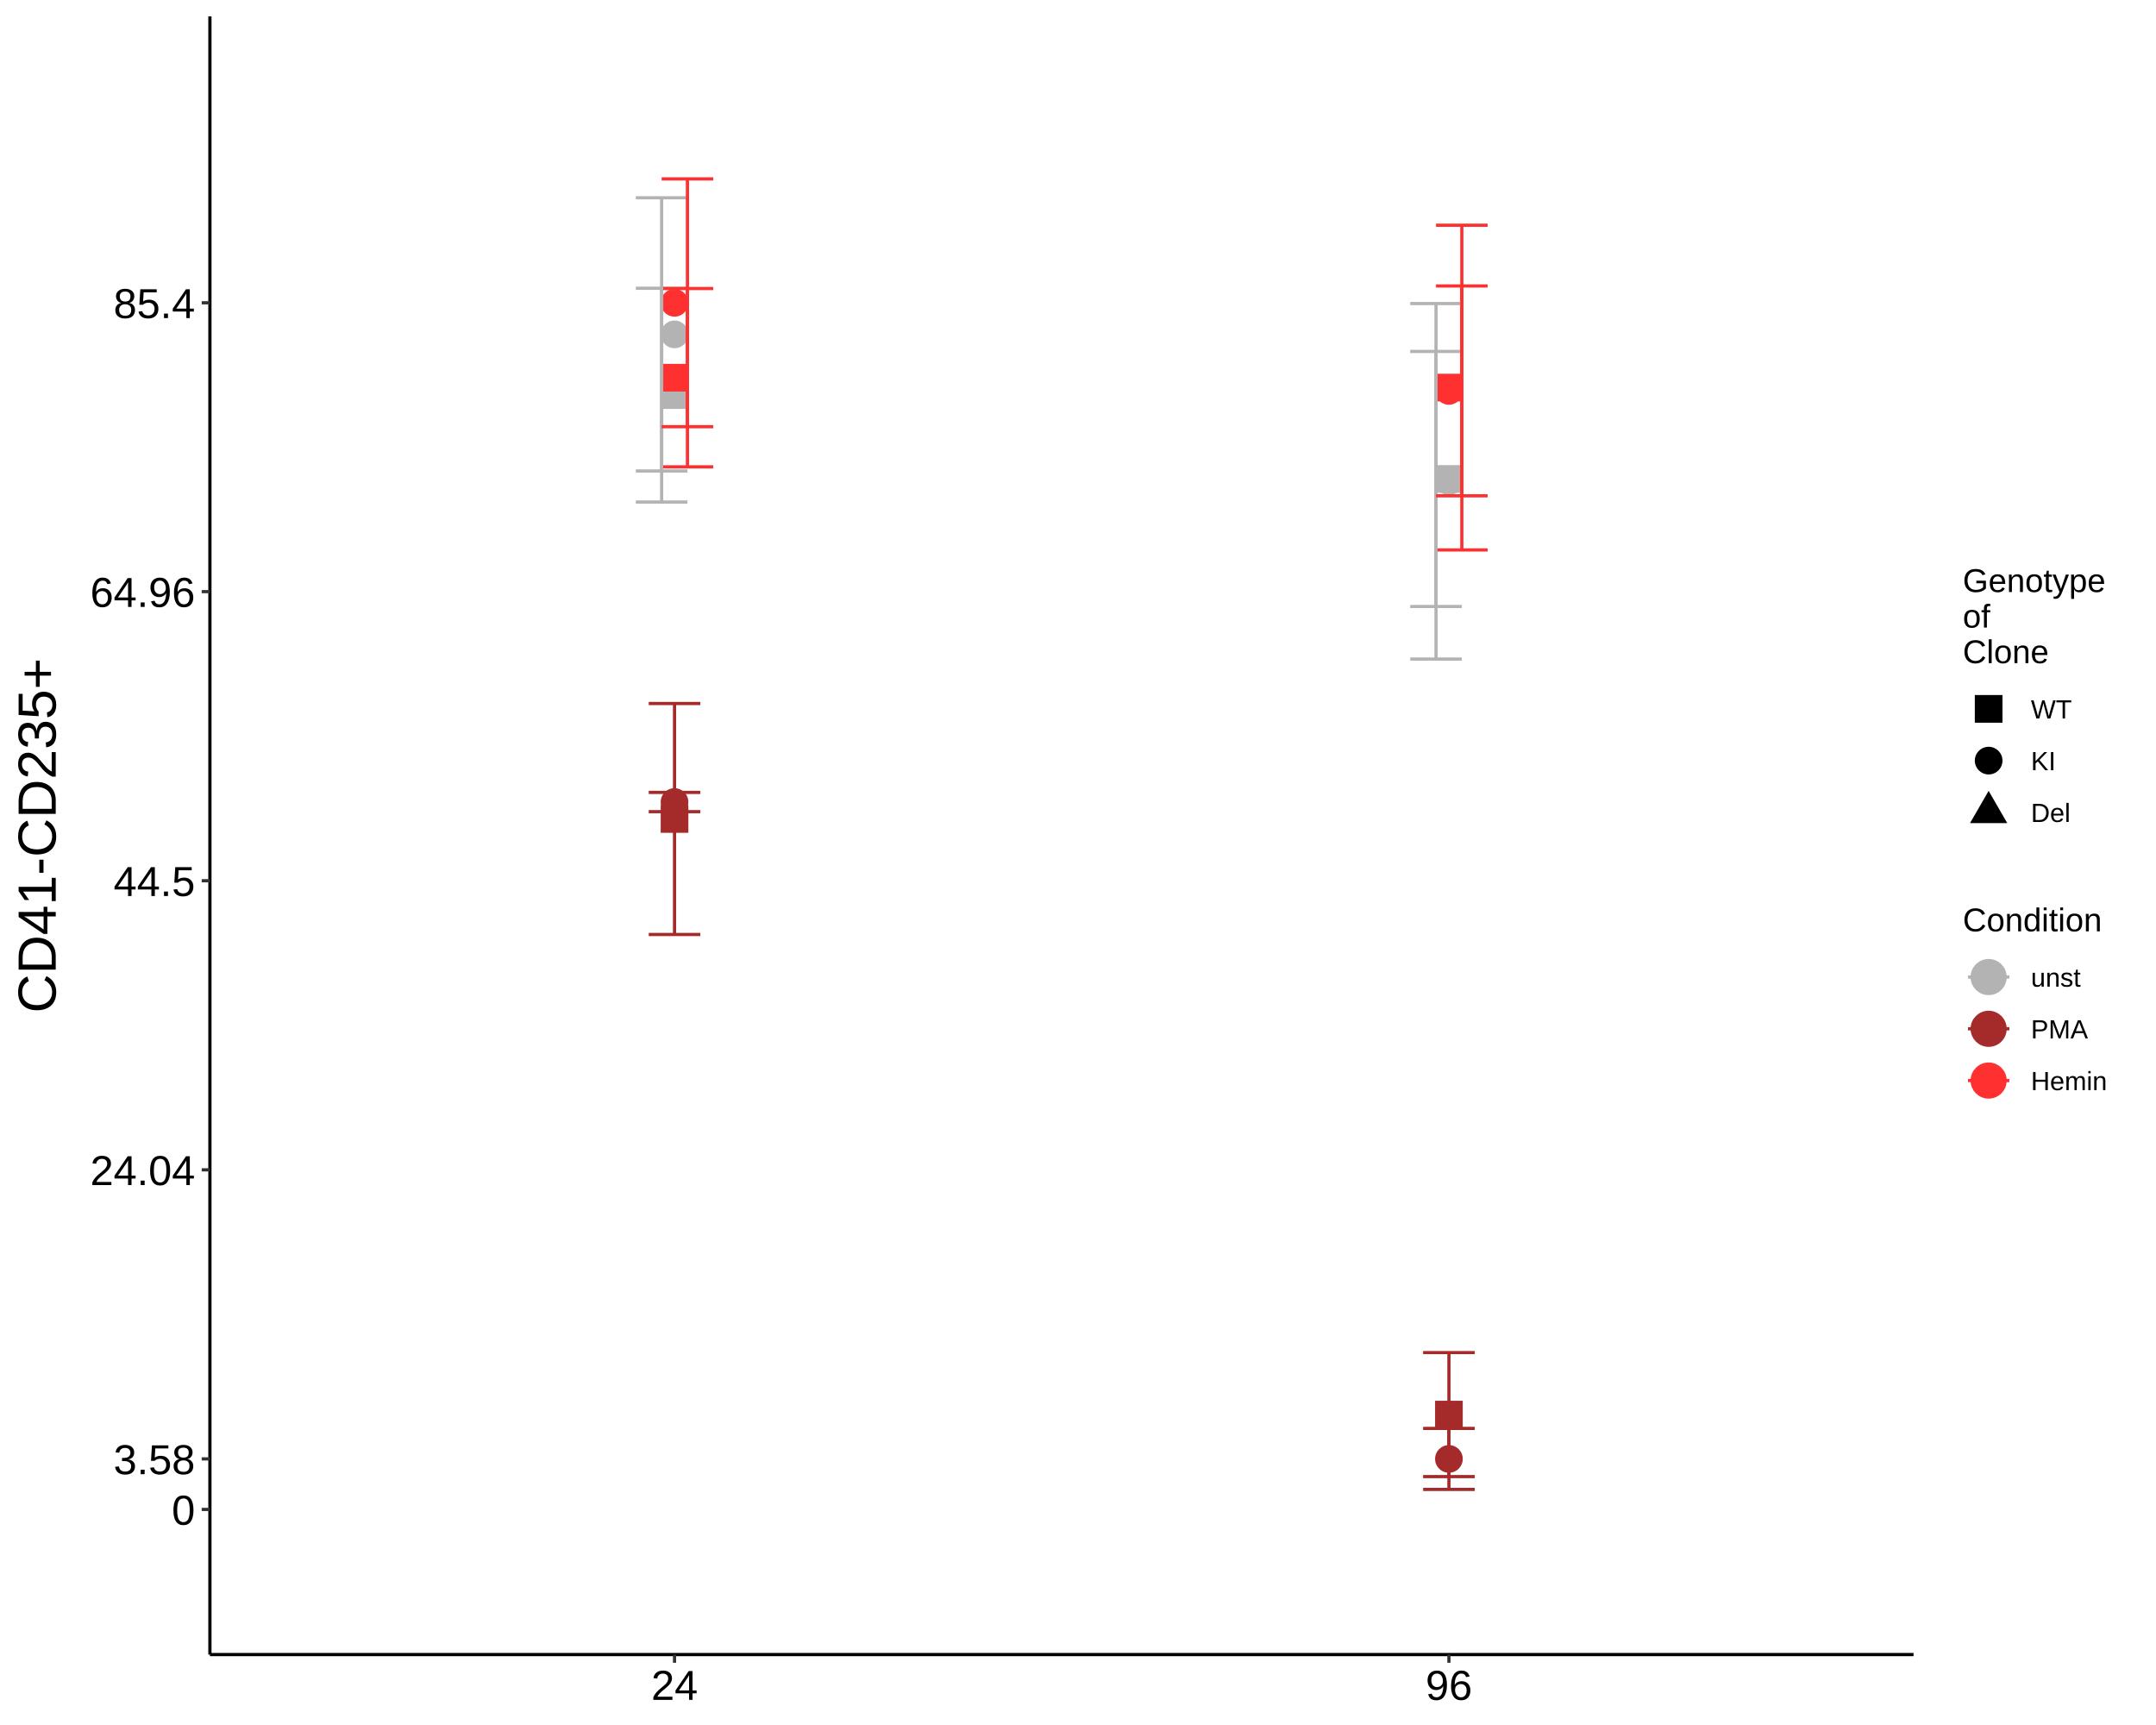
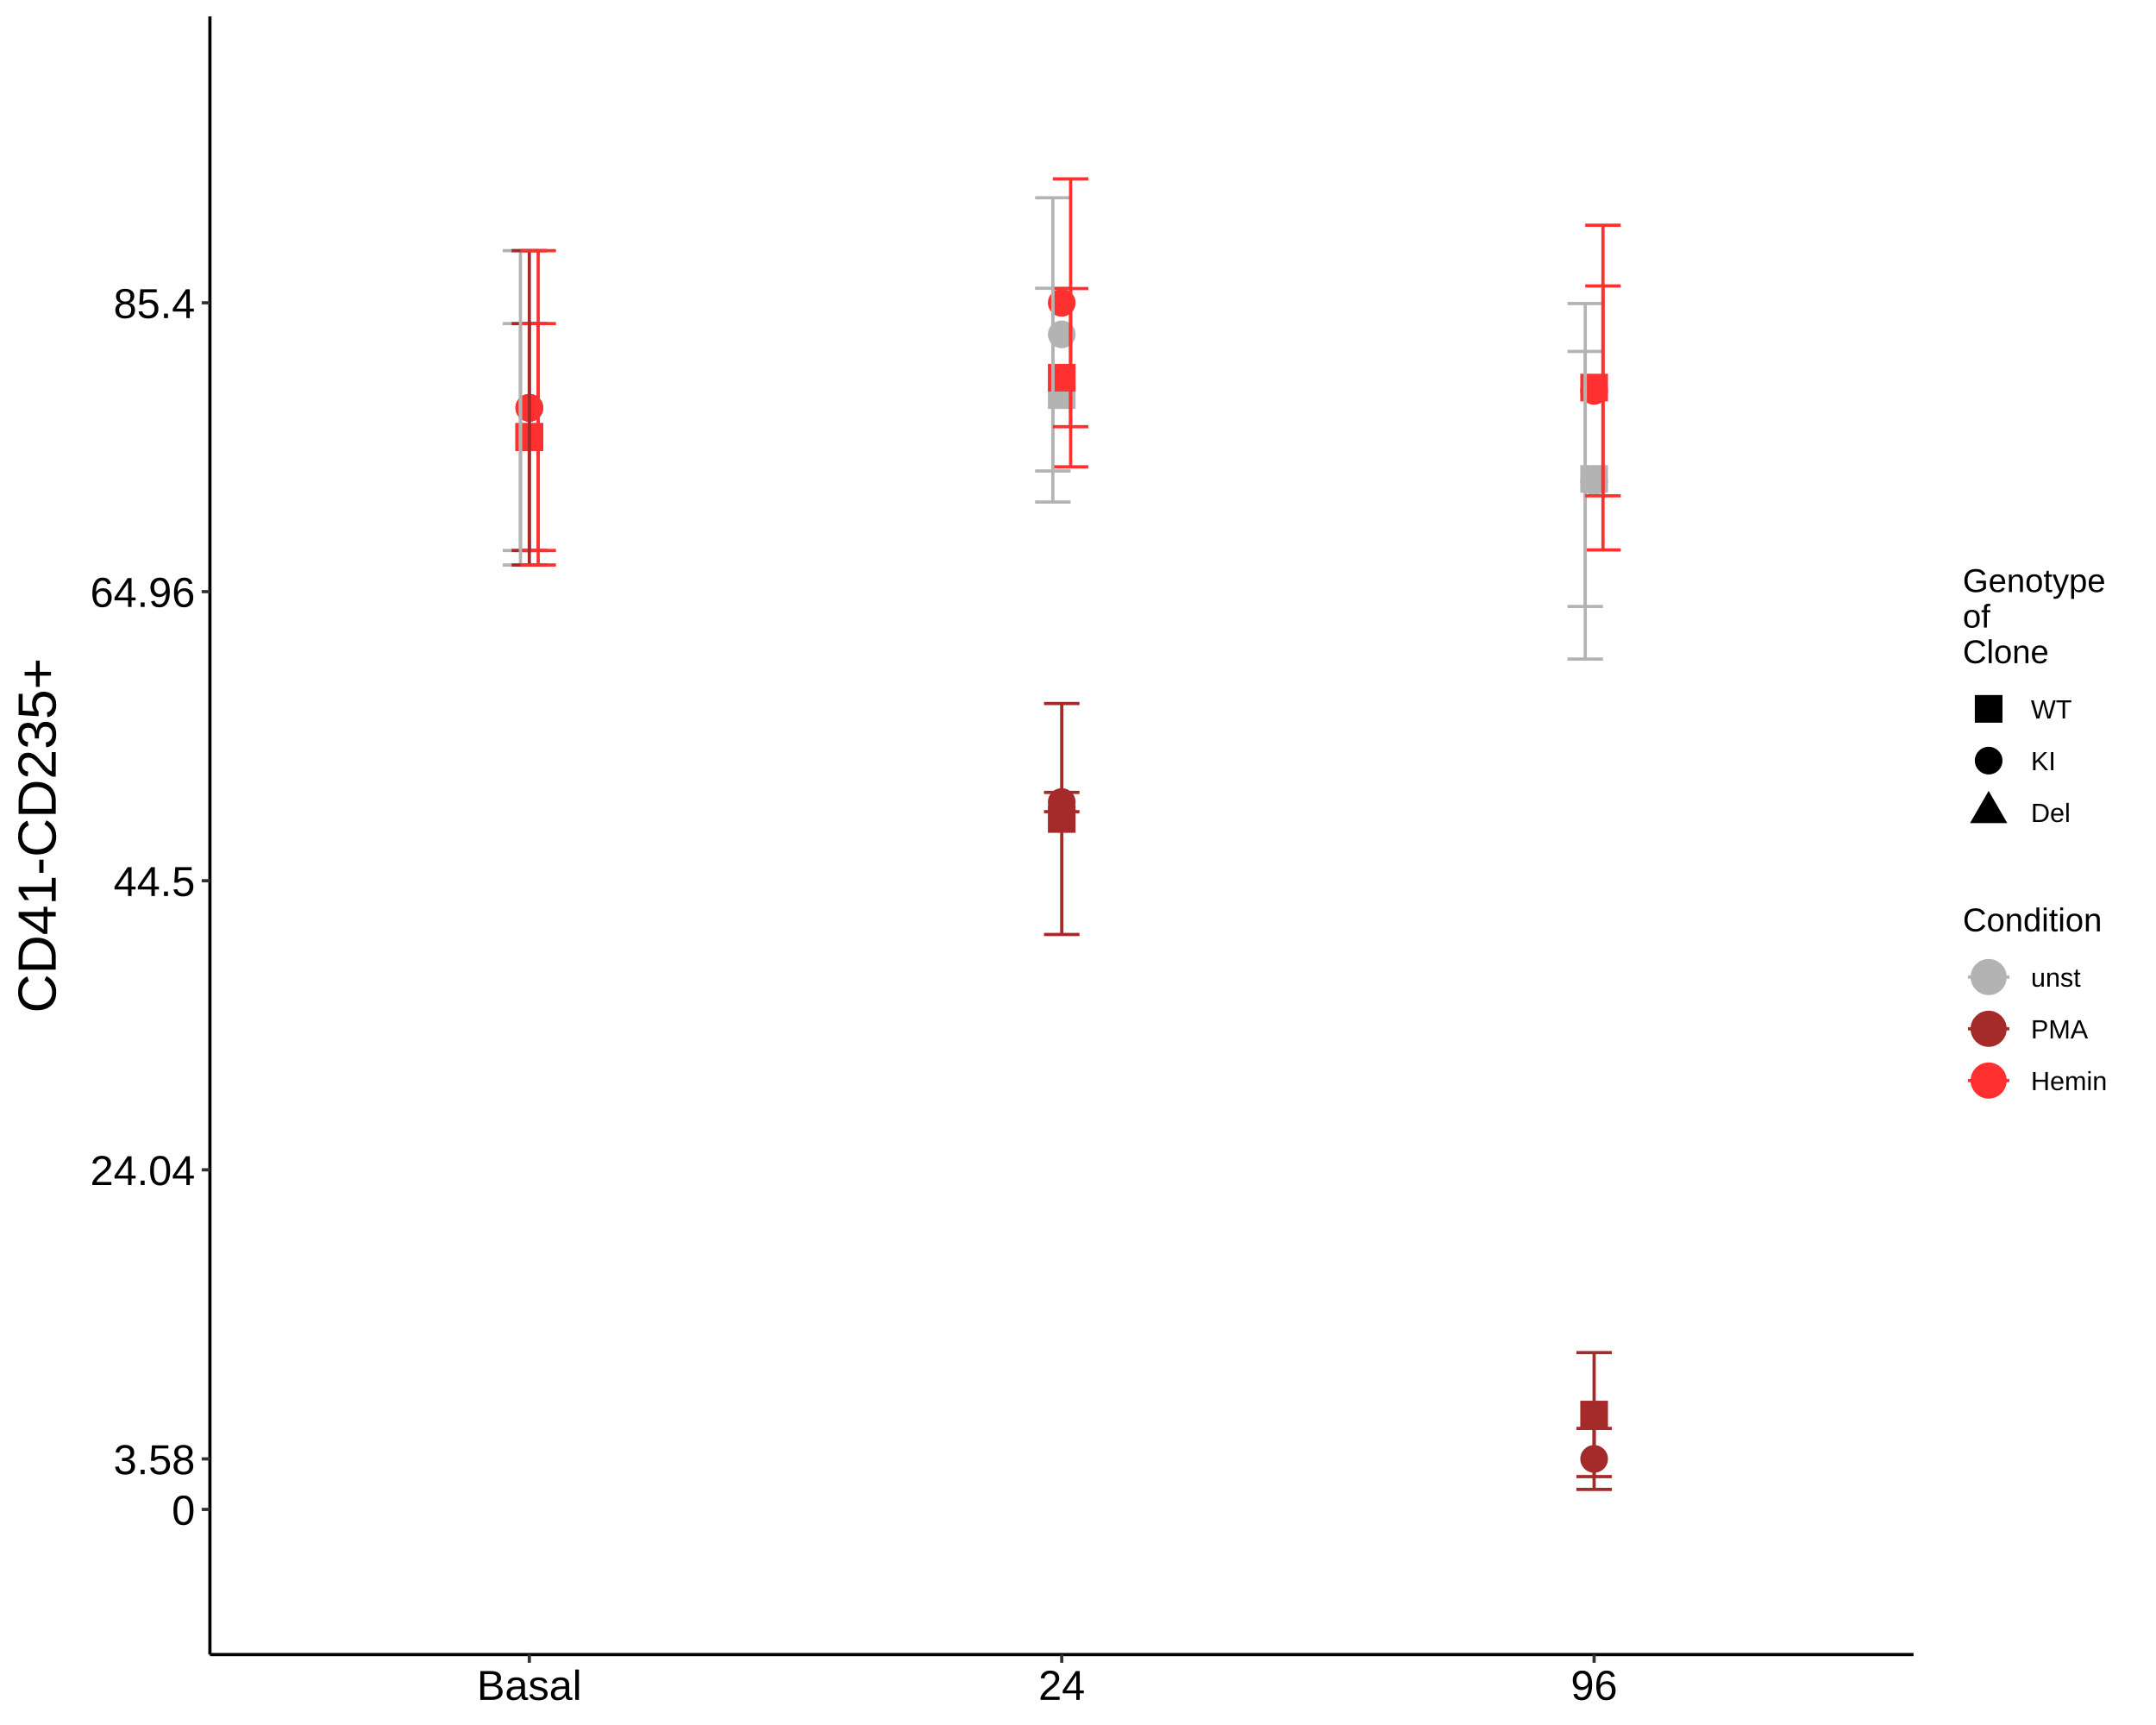
<svg xmlns="http://www.w3.org/2000/svg" class="svglite" width="720.00pt" height="576.00pt" viewBox="0 0 720.00 576.00">
  <defs>
    <style type="text/css">
    .svglite line, .svglite polyline, .svglite polygon, .svglite path, .svglite rect, .svglite circle {
      fill: none;
      stroke: #000000;
      stroke-linecap: round;
      stroke-linejoin: round;
      stroke-miterlimit: 10.00;
    }
  </style>
  </defs>
  <rect width="100%" height="100%" style="stroke: none; fill: #FFFFFF;" />
  <defs>
    <clipPath id="cpMC4wMHw3MjAuMDB8MC4wMHw1NzYuMDA=">
      <rect x="0.00" y="0.00" width="720.00" height="576.00" />
    </clipPath>
  </defs>
  <g clip-path="url(#cpMC4wMHw3MjAuMDB8MC4wMHw1NzYuMDA=)">
    <rect x="0" y="0.00" width="720.00" height="576.00" style="stroke-width: 1.07; stroke: #FFFFFF; fill: #FFFFFF;" />
  </g>
  <defs>
    <clipPath id="cpNzAuMTB8NjM5LjAzfDUuNDh8NTUyLjQ4">
      <rect x="70.10" y="5.48" width="568.94" height="547.00" />
    </clipPath>
  </defs>
  <g clip-path="url(#cpNzAuMTB8NjM5LjAzfDUuNDh8NTUyLjQ4)">
    <rect x="70.10" y="5.48" width="568.94" height="547.00" style="stroke-width: 1.07; stroke: none; fill: #FFFFFF;" />
-     <polygon points="220.64,136.55 229.88,136.55 229.88,127.32 220.64,127.32 " style="stroke-width: 2.83; stroke: none; fill: #B3B3B3;" />
-     <polygon points="479.25,164.55 488.49,164.55 488.49,155.31 479.25,155.31 " style="stroke-width: 2.83; stroke: none; fill: #B3B3B3;" />
-     <polygon points="220.64,278.09 229.88,278.09 229.88,268.86 220.64,268.86 " style="stroke-width: 2.83; stroke: none; fill: #A52A2A;" />
-     <polygon points="479.25,476.97 488.49,476.97 488.49,467.73 479.25,467.73 " style="stroke-width: 2.83; stroke: none; fill: #A52A2A;" />
-     <polygon points="220.64,130.74 229.88,130.74 229.88,121.50 220.64,121.50 " style="stroke-width: 2.83; stroke: none; fill: #FF3030;" />
-     <polygon points="479.25,134.04 488.49,134.04 488.49,124.80 479.25,124.80 " style="stroke-width: 2.83; stroke: none; fill: #FF3030;" />
-     <circle cx="225.26" cy="111.65" r="4.62" style="stroke-width: 2.83; stroke: none; fill: #B3B3B3;" />
-     <circle cx="483.87" cy="160.72" r="4.62" style="stroke-width: 2.83; stroke: none; fill: #B3B3B3;" />
-     <circle cx="225.26" cy="267.81" r="4.62" style="stroke-width: 2.83; stroke: none; fill: #A52A2A;" />
-     <circle cx="483.87" cy="487.15" r="4.62" style="stroke-width: 2.83; stroke: none; fill: #A52A2A;" />
-     <circle cx="225.26" cy="101.11" r="4.62" style="stroke-width: 2.83; stroke: none; fill: #FF3030;" />
-     <circle cx="483.87" cy="130.52" r="4.62" style="stroke-width: 2.83; stroke: none; fill: #FF3030;" />
-     <polyline points="212.33,96.25 229.57,96.25 " style="stroke-width: 1.07; stroke: #B3B3B3; stroke-linecap: butt;" />
-     <polyline points="220.95,96.25 220.95,167.63 " style="stroke-width: 1.07; stroke: #B3B3B3; stroke-linecap: butt;" />
-     <polyline points="212.33,167.63 229.57,167.63 " style="stroke-width: 1.07; stroke: #B3B3B3; stroke-linecap: butt;" />
-     <polyline points="470.94,117.35 488.18,117.35 " style="stroke-width: 1.07; stroke: #B3B3B3; stroke-linecap: butt;" />
-     <polyline points="479.56,117.35 479.56,202.51 " style="stroke-width: 1.07; stroke: #B3B3B3; stroke-linecap: butt;" />
-     <polyline points="470.94,202.51 488.18,202.51 " style="stroke-width: 1.07; stroke: #B3B3B3; stroke-linecap: butt;" />
-     <polyline points="216.64,234.91 233.88,234.91 " style="stroke-width: 1.07; stroke: #A52A2A; stroke-linecap: butt;" />
-     <polyline points="225.26,234.91 225.26,312.04 " style="stroke-width: 1.07; stroke: #A52A2A; stroke-linecap: butt;" />
-     <polyline points="216.64,312.04 233.88,312.04 " style="stroke-width: 1.07; stroke: #A52A2A; stroke-linecap: butt;" />
-     <polyline points="475.25,451.65 492.49,451.65 " style="stroke-width: 1.07; stroke: #A52A2A; stroke-linecap: butt;" />
-     <polyline points="483.87,451.65 483.87,493.06 " style="stroke-width: 1.07; stroke: #A52A2A; stroke-linecap: butt;" />
-     <polyline points="475.25,493.06 492.49,493.06 " style="stroke-width: 1.07; stroke: #A52A2A; stroke-linecap: butt;" />
-     <polyline points="220.95,96.35 238.19,96.35 " style="stroke-width: 1.07; stroke: #FF3030; stroke-linecap: butt;" />
-     <polyline points="229.57,96.35 229.57,155.89 " style="stroke-width: 1.07; stroke: #FF3030; stroke-linecap: butt;" />
-     <polyline points="220.95,155.89 238.19,155.89 " style="stroke-width: 1.07; stroke: #FF3030; stroke-linecap: butt;" />
-     <polyline points="479.56,75.21 496.80,75.21 " style="stroke-width: 1.07; stroke: #FF3030; stroke-linecap: butt;" />
-     <polyline points="488.18,75.21 488.18,183.63 " style="stroke-width: 1.07; stroke: #FF3030; stroke-linecap: butt;" />
-     <polyline points="479.56,183.63 496.80,183.63 " style="stroke-width: 1.07; stroke: #FF3030; stroke-linecap: butt;" />
-     <polyline points="212.33,66.04 229.57,66.04 " style="stroke-width: 1.07; stroke: #B3B3B3; stroke-linecap: butt;" />
-     <polyline points="220.95,66.04 220.95,157.26 " style="stroke-width: 1.07; stroke: #B3B3B3; stroke-linecap: butt;" />
-     <polyline points="212.33,157.26 229.57,157.26 " style="stroke-width: 1.07; stroke: #B3B3B3; stroke-linecap: butt;" />
-     <polyline points="470.94,101.36 488.18,101.36 " style="stroke-width: 1.07; stroke: #B3B3B3; stroke-linecap: butt;" />
-     <polyline points="479.56,101.36 479.56,220.07 " style="stroke-width: 1.07; stroke: #B3B3B3; stroke-linecap: butt;" />
-     <polyline points="470.94,220.07 488.18,220.07 " style="stroke-width: 1.07; stroke: #B3B3B3; stroke-linecap: butt;" />
-     <polyline points="216.64,264.60 233.88,264.60 " style="stroke-width: 1.07; stroke: #A52A2A; stroke-linecap: butt;" />
-     <polyline points="225.26,264.60 225.26,271.02 " style="stroke-width: 1.07; stroke: #A52A2A; stroke-linecap: butt;" />
-     <polyline points="216.64,271.02 233.88,271.02 " style="stroke-width: 1.07; stroke: #A52A2A; stroke-linecap: butt;" />
-     <polyline points="475.25,476.96 492.49,476.96 " style="stroke-width: 1.07; stroke: #A52A2A; stroke-linecap: butt;" />
-     <polyline points="483.87,476.96 483.87,497.34 " style="stroke-width: 1.07; stroke: #A52A2A; stroke-linecap: butt;" />
-     <polyline points="475.25,497.34 492.49,497.34 " style="stroke-width: 1.07; stroke: #A52A2A; stroke-linecap: butt;" />
-     <polyline points="220.95,59.73 238.19,59.73 " style="stroke-width: 1.07; stroke: #FF3030; stroke-linecap: butt;" />
-     <polyline points="229.57,59.73 229.57,142.49 " style="stroke-width: 1.07; stroke: #FF3030; stroke-linecap: butt;" />
-     <polyline points="220.95,142.49 238.19,142.49 " style="stroke-width: 1.07; stroke: #FF3030; stroke-linecap: butt;" />
-     <polyline points="479.56,95.48 496.80,95.48 " style="stroke-width: 1.07; stroke: #FF3030; stroke-linecap: butt;" />
-     <polyline points="488.18,95.48 488.18,165.56 " style="stroke-width: 1.07; stroke: #FF3030; stroke-linecap: butt;" />
-     <polyline points="479.56,165.56 496.80,165.56 " style="stroke-width: 1.07; stroke: #FF3030; stroke-linecap: butt;" />
+     <polygon points="172.15,150.55 181.39,150.55 181.39,141.31 172.15,141.31 " style="stroke-width: 2.83; stroke: none; fill: #B3B3B3;" />
+     <polygon points="349.95,136.55 359.18,136.55 359.18,127.32 349.95,127.32 " style="stroke-width: 2.83; stroke: none; fill: #B3B3B3;" />
+     <polygon points="527.74,164.55 536.98,164.55 536.98,155.31 527.74,155.31 " style="stroke-width: 2.83; stroke: none; fill: #B3B3B3;" />
+     <polygon points="172.15,150.55 181.39,150.55 181.39,141.31 172.15,141.31 " style="stroke-width: 2.83; stroke: none; fill: #A52A2A;" />
+     <polygon points="349.95,278.09 359.18,278.09 359.18,268.86 349.95,268.86 " style="stroke-width: 2.83; stroke: none; fill: #A52A2A;" />
+     <polygon points="527.74,476.97 536.98,476.97 536.98,467.73 527.74,467.73 " style="stroke-width: 2.83; stroke: none; fill: #A52A2A;" />
+     <polygon points="172.15,150.55 181.39,150.55 181.39,141.31 172.15,141.31 " style="stroke-width: 2.83; stroke: none; fill: #FF3030;" />
+     <polygon points="349.95,130.74 359.18,130.74 359.18,121.50 349.95,121.50 " style="stroke-width: 2.83; stroke: none; fill: #FF3030;" />
+     <polygon points="527.74,134.04 536.98,134.04 536.98,124.80 527.74,124.80 " style="stroke-width: 2.83; stroke: none; fill: #FF3030;" />
+     <circle cx="176.77" cy="136.18" r="4.62" style="stroke-width: 2.83; stroke: none; fill: #B3B3B3;" />
+     <circle cx="354.57" cy="111.65" r="4.62" style="stroke-width: 2.83; stroke: none; fill: #B3B3B3;" />
+     <circle cx="532.36" cy="160.72" r="4.62" style="stroke-width: 2.83; stroke: none; fill: #B3B3B3;" />
+     <circle cx="176.77" cy="136.18" r="4.62" style="stroke-width: 2.83; stroke: none; fill: #A52A2A;" />
+     <circle cx="354.57" cy="267.81" r="4.62" style="stroke-width: 2.83; stroke: none; fill: #A52A2A;" />
+     <circle cx="532.36" cy="487.15" r="4.62" style="stroke-width: 2.83; stroke: none; fill: #A52A2A;" />
+     <circle cx="176.77" cy="136.18" r="4.62" style="stroke-width: 2.83; stroke: none; fill: #FF3030;" />
+     <circle cx="354.57" cy="101.11" r="4.62" style="stroke-width: 2.83; stroke: none; fill: #FF3030;" />
+     <circle cx="532.36" cy="130.52" r="4.62" style="stroke-width: 2.83; stroke: none; fill: #FF3030;" />
+     <polyline points="167.88,108.05 179.73,108.05 " style="stroke-width: 1.07; stroke: #B3B3B3; stroke-linecap: butt;" />
+     <polyline points="173.81,108.05 173.81,183.82 " style="stroke-width: 1.07; stroke: #B3B3B3; stroke-linecap: butt;" />
+     <polyline points="167.88,183.82 179.73,183.82 " style="stroke-width: 1.07; stroke: #B3B3B3; stroke-linecap: butt;" />
+     <polyline points="345.68,96.25 357.53,96.25 " style="stroke-width: 1.07; stroke: #B3B3B3; stroke-linecap: butt;" />
+     <polyline points="351.60,96.25 351.60,167.63 " style="stroke-width: 1.07; stroke: #B3B3B3; stroke-linecap: butt;" />
+     <polyline points="345.68,167.63 357.53,167.63 " style="stroke-width: 1.07; stroke: #B3B3B3; stroke-linecap: butt;" />
+     <polyline points="523.47,117.35 535.32,117.35 " style="stroke-width: 1.07; stroke: #B3B3B3; stroke-linecap: butt;" />
+     <polyline points="529.40,117.35 529.40,202.51 " style="stroke-width: 1.07; stroke: #B3B3B3; stroke-linecap: butt;" />
+     <polyline points="523.47,202.51 535.32,202.51 " style="stroke-width: 1.07; stroke: #B3B3B3; stroke-linecap: butt;" />
+     <polyline points="170.85,108.05 182.70,108.05 " style="stroke-width: 1.07; stroke: #A52A2A; stroke-linecap: butt;" />
+     <polyline points="176.77,108.05 176.77,183.82 " style="stroke-width: 1.07; stroke: #A52A2A; stroke-linecap: butt;" />
+     <polyline points="170.85,183.82 182.70,183.82 " style="stroke-width: 1.07; stroke: #A52A2A; stroke-linecap: butt;" />
+     <polyline points="348.64,234.91 360.49,234.91 " style="stroke-width: 1.07; stroke: #A52A2A; stroke-linecap: butt;" />
+     <polyline points="354.57,234.91 354.57,312.04 " style="stroke-width: 1.07; stroke: #A52A2A; stroke-linecap: butt;" />
+     <polyline points="348.64,312.04 360.49,312.04 " style="stroke-width: 1.07; stroke: #A52A2A; stroke-linecap: butt;" />
+     <polyline points="526.43,451.65 538.29,451.65 " style="stroke-width: 1.07; stroke: #A52A2A; stroke-linecap: butt;" />
+     <polyline points="532.36,451.65 532.36,493.06 " style="stroke-width: 1.07; stroke: #A52A2A; stroke-linecap: butt;" />
+     <polyline points="526.43,493.06 538.29,493.06 " style="stroke-width: 1.07; stroke: #A52A2A; stroke-linecap: butt;" />
+     <polyline points="173.81,108.05 185.66,108.05 " style="stroke-width: 1.07; stroke: #FF3030; stroke-linecap: butt;" />
+     <polyline points="179.73,108.05 179.73,183.82 " style="stroke-width: 1.07; stroke: #FF3030; stroke-linecap: butt;" />
+     <polyline points="173.81,183.82 185.66,183.82 " style="stroke-width: 1.07; stroke: #FF3030; stroke-linecap: butt;" />
+     <polyline points="351.60,96.35 363.45,96.35 " style="stroke-width: 1.07; stroke: #FF3030; stroke-linecap: butt;" />
+     <polyline points="357.53,96.35 357.53,155.89 " style="stroke-width: 1.07; stroke: #FF3030; stroke-linecap: butt;" />
+     <polyline points="351.60,155.89 363.45,155.89 " style="stroke-width: 1.07; stroke: #FF3030; stroke-linecap: butt;" />
+     <polyline points="529.40,75.21 541.25,75.21 " style="stroke-width: 1.07; stroke: #FF3030; stroke-linecap: butt;" />
+     <polyline points="535.32,75.21 535.32,183.63 " style="stroke-width: 1.07; stroke: #FF3030; stroke-linecap: butt;" />
+     <polyline points="529.40,183.63 541.25,183.63 " style="stroke-width: 1.07; stroke: #FF3030; stroke-linecap: butt;" />
+     <polyline points="167.88,83.70 179.73,83.70 " style="stroke-width: 1.07; stroke: #B3B3B3; stroke-linecap: butt;" />
+     <polyline points="173.81,83.70 173.81,188.66 " style="stroke-width: 1.07; stroke: #B3B3B3; stroke-linecap: butt;" />
+     <polyline points="167.88,188.66 179.73,188.66 " style="stroke-width: 1.07; stroke: #B3B3B3; stroke-linecap: butt;" />
+     <polyline points="345.68,66.04 357.53,66.04 " style="stroke-width: 1.07; stroke: #B3B3B3; stroke-linecap: butt;" />
+     <polyline points="351.60,66.04 351.60,157.26 " style="stroke-width: 1.07; stroke: #B3B3B3; stroke-linecap: butt;" />
+     <polyline points="345.68,157.26 357.53,157.26 " style="stroke-width: 1.07; stroke: #B3B3B3; stroke-linecap: butt;" />
+     <polyline points="523.47,101.36 535.32,101.36 " style="stroke-width: 1.07; stroke: #B3B3B3; stroke-linecap: butt;" />
+     <polyline points="529.40,101.36 529.40,220.07 " style="stroke-width: 1.07; stroke: #B3B3B3; stroke-linecap: butt;" />
+     <polyline points="523.47,220.07 535.32,220.07 " style="stroke-width: 1.07; stroke: #B3B3B3; stroke-linecap: butt;" />
+     <polyline points="170.85,83.70 182.70,83.70 " style="stroke-width: 1.07; stroke: #A52A2A; stroke-linecap: butt;" />
+     <polyline points="176.77,83.70 176.77,188.66 " style="stroke-width: 1.07; stroke: #A52A2A; stroke-linecap: butt;" />
+     <polyline points="170.85,188.66 182.70,188.66 " style="stroke-width: 1.07; stroke: #A52A2A; stroke-linecap: butt;" />
+     <polyline points="348.64,264.60 360.49,264.60 " style="stroke-width: 1.07; stroke: #A52A2A; stroke-linecap: butt;" />
+     <polyline points="354.57,264.60 354.57,271.02 " style="stroke-width: 1.07; stroke: #A52A2A; stroke-linecap: butt;" />
+     <polyline points="348.64,271.02 360.49,271.02 " style="stroke-width: 1.07; stroke: #A52A2A; stroke-linecap: butt;" />
+     <polyline points="526.43,476.96 538.29,476.96 " style="stroke-width: 1.07; stroke: #A52A2A; stroke-linecap: butt;" />
+     <polyline points="532.36,476.96 532.36,497.34 " style="stroke-width: 1.07; stroke: #A52A2A; stroke-linecap: butt;" />
+     <polyline points="526.43,497.34 538.29,497.34 " style="stroke-width: 1.07; stroke: #A52A2A; stroke-linecap: butt;" />
+     <polyline points="173.81,83.70 185.66,83.70 " style="stroke-width: 1.07; stroke: #FF3030; stroke-linecap: butt;" />
+     <polyline points="179.73,83.70 179.73,188.66 " style="stroke-width: 1.07; stroke: #FF3030; stroke-linecap: butt;" />
+     <polyline points="173.81,188.66 185.66,188.66 " style="stroke-width: 1.07; stroke: #FF3030; stroke-linecap: butt;" />
+     <polyline points="351.60,59.73 363.45,59.73 " style="stroke-width: 1.07; stroke: #FF3030; stroke-linecap: butt;" />
+     <polyline points="357.53,59.73 357.53,142.49 " style="stroke-width: 1.07; stroke: #FF3030; stroke-linecap: butt;" />
+     <polyline points="351.60,142.49 363.45,142.49 " style="stroke-width: 1.07; stroke: #FF3030; stroke-linecap: butt;" />
+     <polyline points="529.40,95.48 541.25,95.48 " style="stroke-width: 1.07; stroke: #FF3030; stroke-linecap: butt;" />
+     <polyline points="535.32,95.48 535.32,165.56 " style="stroke-width: 1.07; stroke: #FF3030; stroke-linecap: butt;" />
+     <polyline points="529.40,165.56 541.25,165.56 " style="stroke-width: 1.07; stroke: #FF3030; stroke-linecap: butt;" />
  </g>
  <g clip-path="url(#cpMC4wMHw3MjAuMDB8MC4wMHw1NzYuMDA=)">
    <polyline points="70.10,552.48 70.10,5.48 " style="stroke-width: 1.07; stroke-linecap: butt;" />
    <text x="65.16" y="509.13" text-anchor="end" style="font-size: 14.00px; font-family: Arimo;" textLength="8.91px" lengthAdjust="spacingAndGlyphs">0</text>
    <text x="65.16" y="492.25" text-anchor="end" style="font-size: 14.00px; font-family: Arimo;" textLength="31.17px" lengthAdjust="spacingAndGlyphs">3.58</text>
    <text x="65.16" y="395.72" text-anchor="end" style="font-size: 14.00px; font-family: Arimo;" textLength="40.08px" lengthAdjust="spacingAndGlyphs">24.04</text>
    <text x="65.16" y="299.19" text-anchor="end" style="font-size: 14.00px; font-family: Arimo;" textLength="31.17px" lengthAdjust="spacingAndGlyphs">44.5</text>
    <text x="65.16" y="202.66" text-anchor="end" style="font-size: 14.00px; font-family: Arimo;" textLength="40.08px" lengthAdjust="spacingAndGlyphs">64.96</text>
    <text x="65.16" y="106.21" text-anchor="end" style="font-size: 14.00px; font-family: Arimo;" textLength="31.17px" lengthAdjust="spacingAndGlyphs">85.4</text>
    <polyline points="67.36,504.02 70.10,504.02 " style="stroke-width: 1.07; stroke: #333333; stroke-linecap: butt;" />
    <polyline points="67.36,487.15 70.10,487.15 " style="stroke-width: 1.07; stroke: #333333; stroke-linecap: butt;" />
    <polyline points="67.36,390.62 70.10,390.62 " style="stroke-width: 1.07; stroke: #333333; stroke-linecap: butt;" />
    <polyline points="67.36,294.09 70.10,294.09 " style="stroke-width: 1.07; stroke: #333333; stroke-linecap: butt;" />
    <polyline points="67.36,197.56 70.10,197.56 " style="stroke-width: 1.07; stroke: #333333; stroke-linecap: butt;" />
    <polyline points="67.36,101.11 70.10,101.11 " style="stroke-width: 1.07; stroke: #333333; stroke-linecap: butt;" />
    <polyline points="70.10,552.48 639.03,552.48 " style="stroke-width: 1.07; stroke-linecap: butt;" />
-     <polyline points="225.26,555.22 225.26,552.48 " style="stroke-width: 1.07; stroke: #333333; stroke-linecap: butt;" />
-     <polyline points="483.87,555.22 483.87,552.48 " style="stroke-width: 1.07; stroke: #333333; stroke-linecap: butt;" />
-     <text x="225.26" y="567.61" text-anchor="middle" style="font-size: 14.00px; font-family: Arimo;" textLength="17.81px" lengthAdjust="spacingAndGlyphs">24</text>
-     <text x="483.87" y="567.61" text-anchor="middle" style="font-size: 14.00px; font-family: Arimo;" textLength="17.81px" lengthAdjust="spacingAndGlyphs">96</text>
+     <polyline points="176.77,555.22 176.77,552.48 " style="stroke-width: 1.07; stroke: #333333; stroke-linecap: butt;" />
+     <polyline points="354.57,555.22 354.57,552.48 " style="stroke-width: 1.07; stroke: #333333; stroke-linecap: butt;" />
+     <polyline points="532.36,555.22 532.36,552.48 " style="stroke-width: 1.07; stroke: #333333; stroke-linecap: butt;" />
+     <text x="176.77" y="567.61" text-anchor="middle" style="font-size: 14.00px; font-family: Arimo;" textLength="37.94px" lengthAdjust="spacingAndGlyphs">Basal</text>
+     <text x="354.57" y="567.61" text-anchor="middle" style="font-size: 14.00px; font-family: Arimo;" textLength="17.81px" lengthAdjust="spacingAndGlyphs">24</text>
+     <text x="532.36" y="567.61" text-anchor="middle" style="font-size: 14.00px; font-family: Arimo;" textLength="17.81px" lengthAdjust="spacingAndGlyphs">96</text>
    <text transform="translate(18.61,278.98) rotate(-90)" text-anchor="middle" style="font-size: 18.00px; font-family: Arimo;" textLength="131.72px" lengthAdjust="spacingAndGlyphs">CD41-CD235+</text>
    <rect x="649.99" y="183.03" width="64.53" height="102.35" style="stroke-width: 1.07; stroke: none; fill: #FFFFFF;" />
    <text x="655.47" y="197.68" style="font-size: 11.00px; font-family: Arimo;" textLength="53.57px" lengthAdjust="spacingAndGlyphs">Genotype</text>
    <text x="655.47" y="209.56" style="font-size: 11.00px; font-family: Arimo;" textLength="10.61px" lengthAdjust="spacingAndGlyphs">of</text>
    <text x="655.47" y="221.44" style="font-size: 11.00px; font-family: Arimo;" textLength="31.21px" lengthAdjust="spacingAndGlyphs">Clone</text>
    <polygon points="659.49,241.32 668.73,241.32 668.73,232.08 659.49,232.08 " style="stroke-width: 2.83; stroke: none; fill: #000000;" />
    <circle cx="664.11" cy="253.98" r="4.62" style="stroke-width: 2.83; stroke: none; fill: #000000;" />
    <polygon points="664.11,264.08 670.33,274.85 657.89,274.85 " style="stroke-width: 2.83; stroke: none; fill: #000000;" />
    <text x="678.23" y="239.91" style="font-size: 8.80px; font-family: Arimo;" textLength="14.07px" lengthAdjust="spacingAndGlyphs">WT</text>
    <text x="678.23" y="257.19" style="font-size: 8.80px; font-family: Arimo;" textLength="8.36px" lengthAdjust="spacingAndGlyphs">KI</text>
    <text x="678.23" y="274.47" style="font-size: 8.80px; font-family: Arimo;" textLength="14.64px" lengthAdjust="spacingAndGlyphs">Del</text>
    <rect x="649.99" y="296.34" width="63.46" height="78.59" style="stroke-width: 1.07; stroke: none; fill: #FFFFFF;" />
    <text x="655.47" y="310.98" style="font-size: 11.00px; font-family: Arimo;" textLength="52.50px" lengthAdjust="spacingAndGlyphs">Condition</text>
    <circle cx="664.11" cy="326.25" r="4.62" style="stroke-width: 2.83; stroke: #B3B3B3; fill: #B3B3B3;" />
    <line x1="657.20" y1="326.25" x2="671.03" y2="326.25" style="stroke-width: 1.07; stroke: #B3B3B3; stroke-linecap: butt;" />
    <circle cx="664.11" cy="343.53" r="4.62" style="stroke-width: 2.83; stroke: #A52A2A; fill: #A52A2A;" />
    <line x1="657.20" y1="343.53" x2="671.03" y2="343.53" style="stroke-width: 1.07; stroke: #A52A2A; stroke-linecap: butt;" />
    <circle cx="664.11" cy="360.81" r="4.62" style="stroke-width: 2.83; stroke: #FF3030; fill: #FF3030;" />
    <line x1="657.20" y1="360.81" x2="671.03" y2="360.81" style="stroke-width: 1.07; stroke: #FF3030; stroke-linecap: butt;" />
    <text x="678.23" y="329.46" style="font-size: 8.80px; font-family: Arimo;" textLength="19.18px" lengthAdjust="spacingAndGlyphs">unst</text>
    <text x="678.23" y="346.74" style="font-size: 8.80px; font-family: Arimo;" textLength="18.91px" lengthAdjust="spacingAndGlyphs">PMA</text>
    <text x="678.23" y="364.02" style="font-size: 8.80px; font-family: Arimo;" textLength="28.62px" lengthAdjust="spacingAndGlyphs">Hemin</text>
  </g>
</svg>
